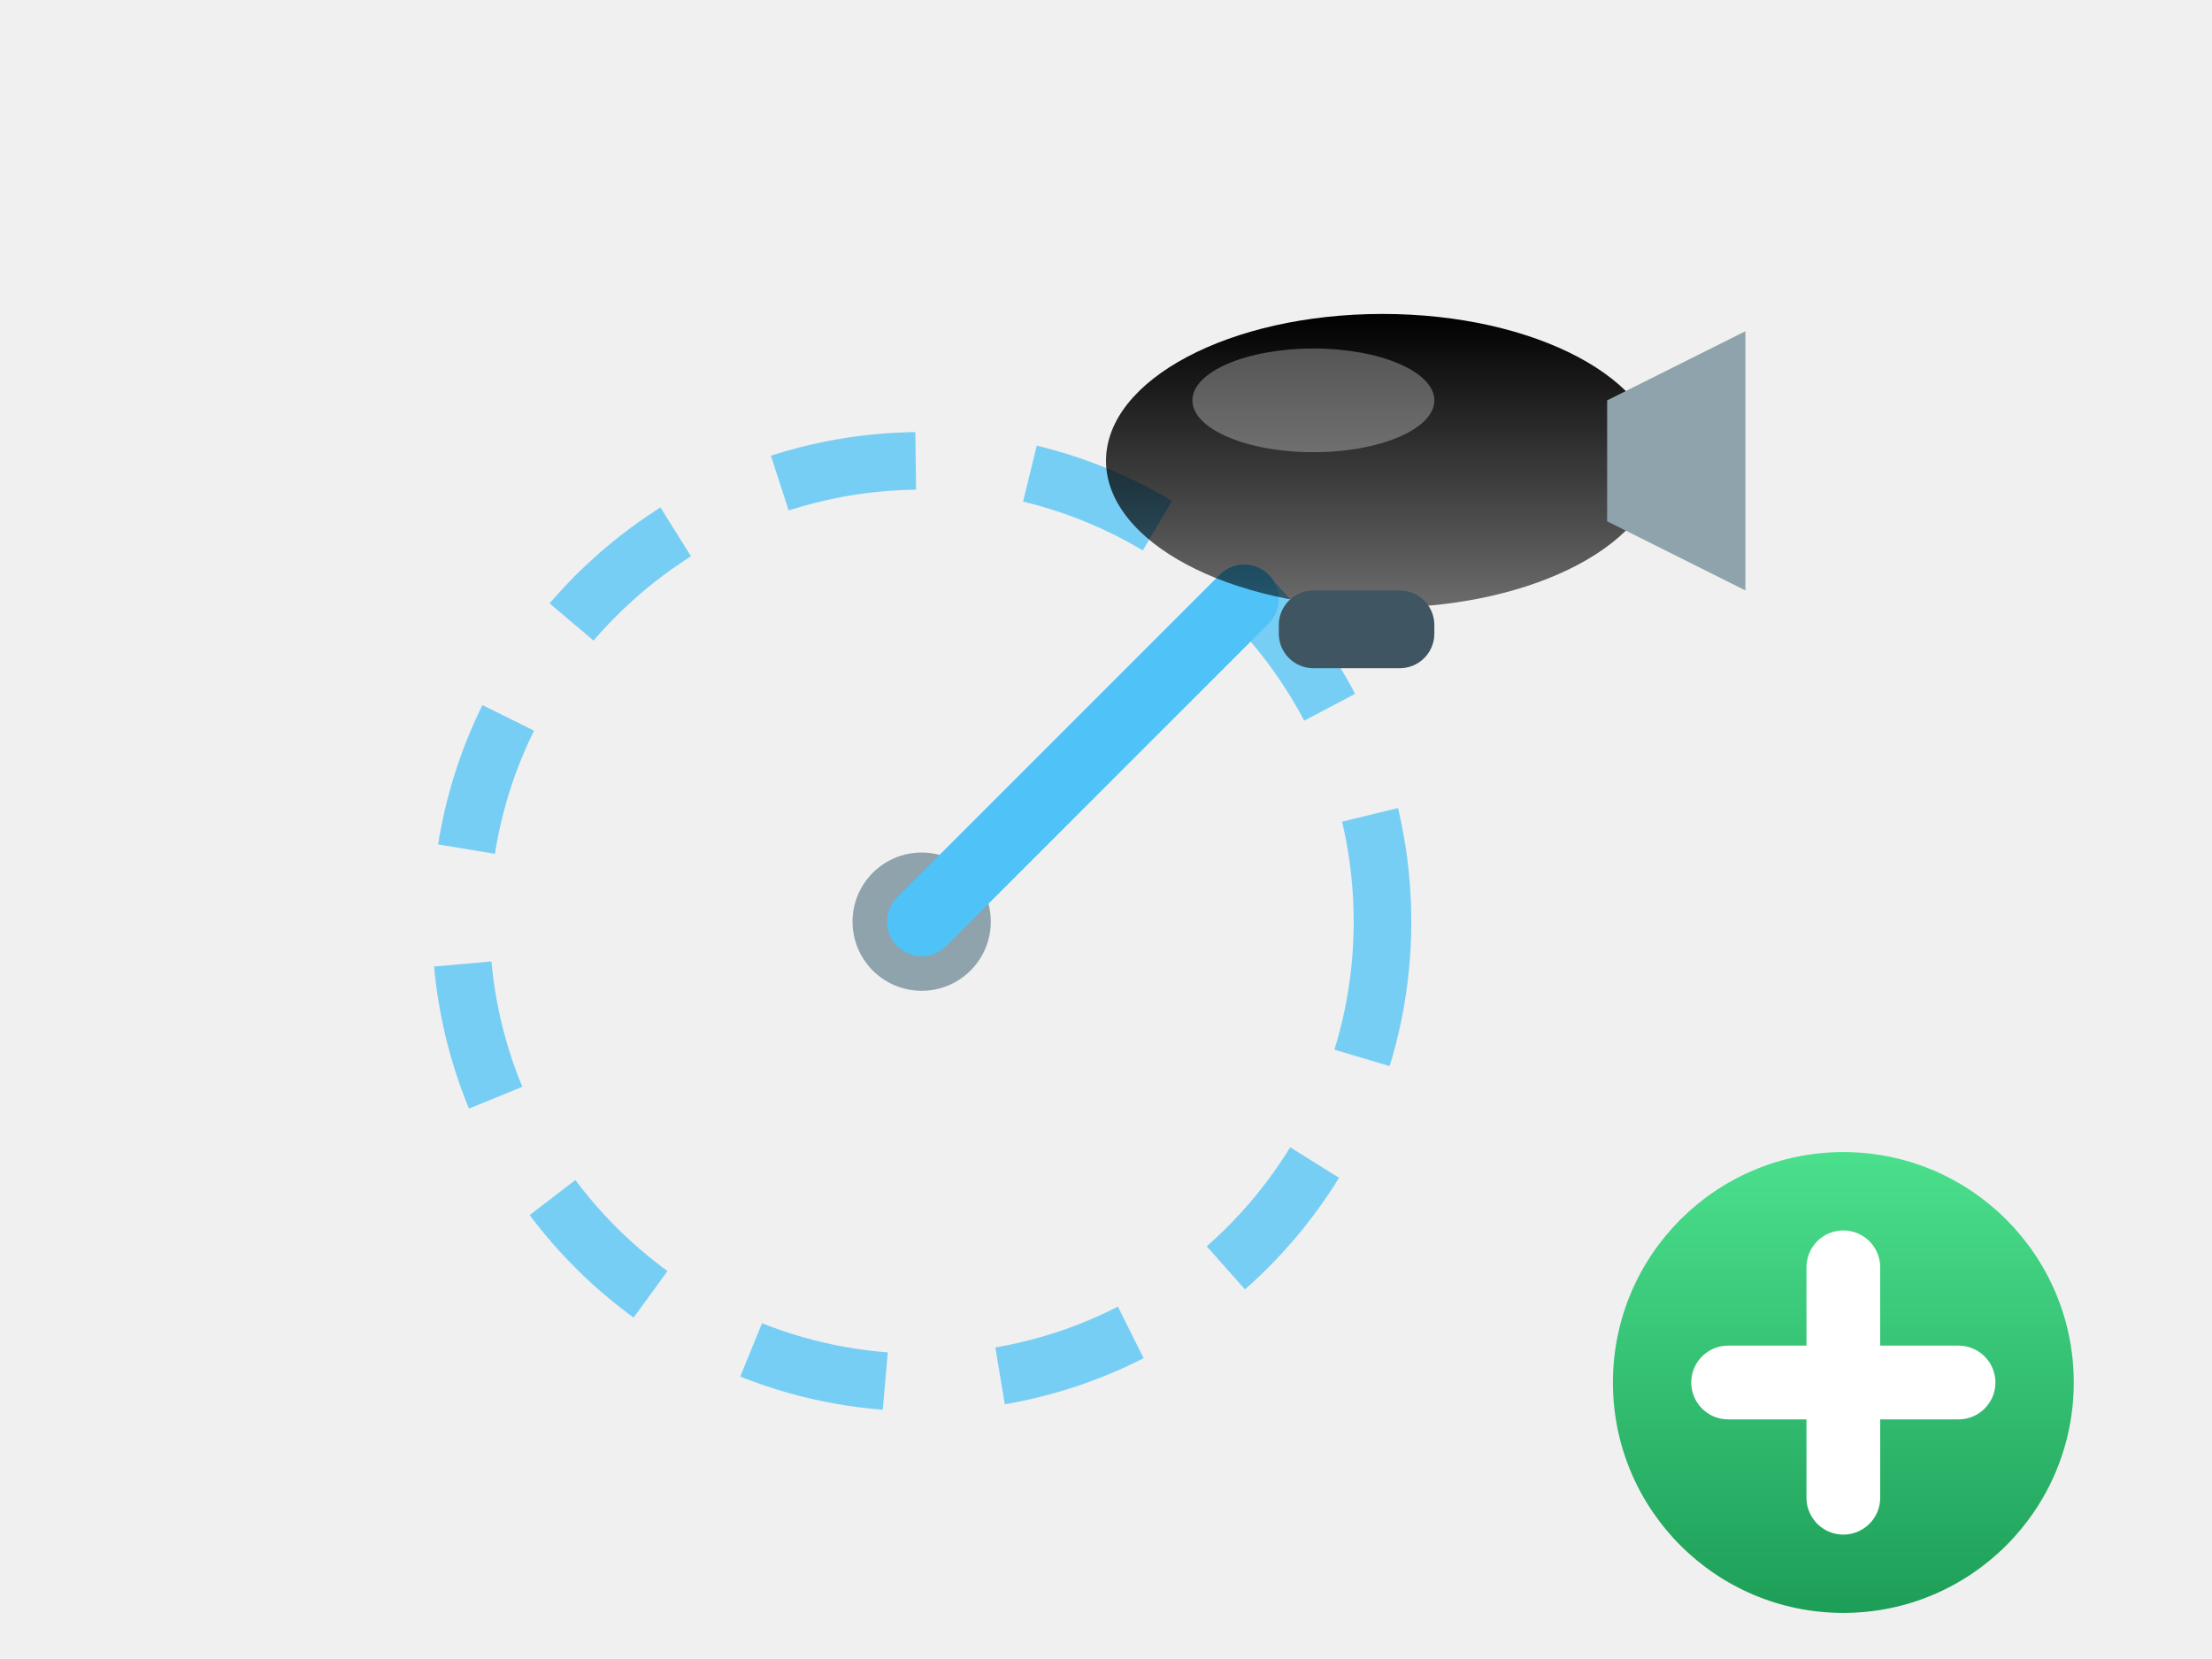
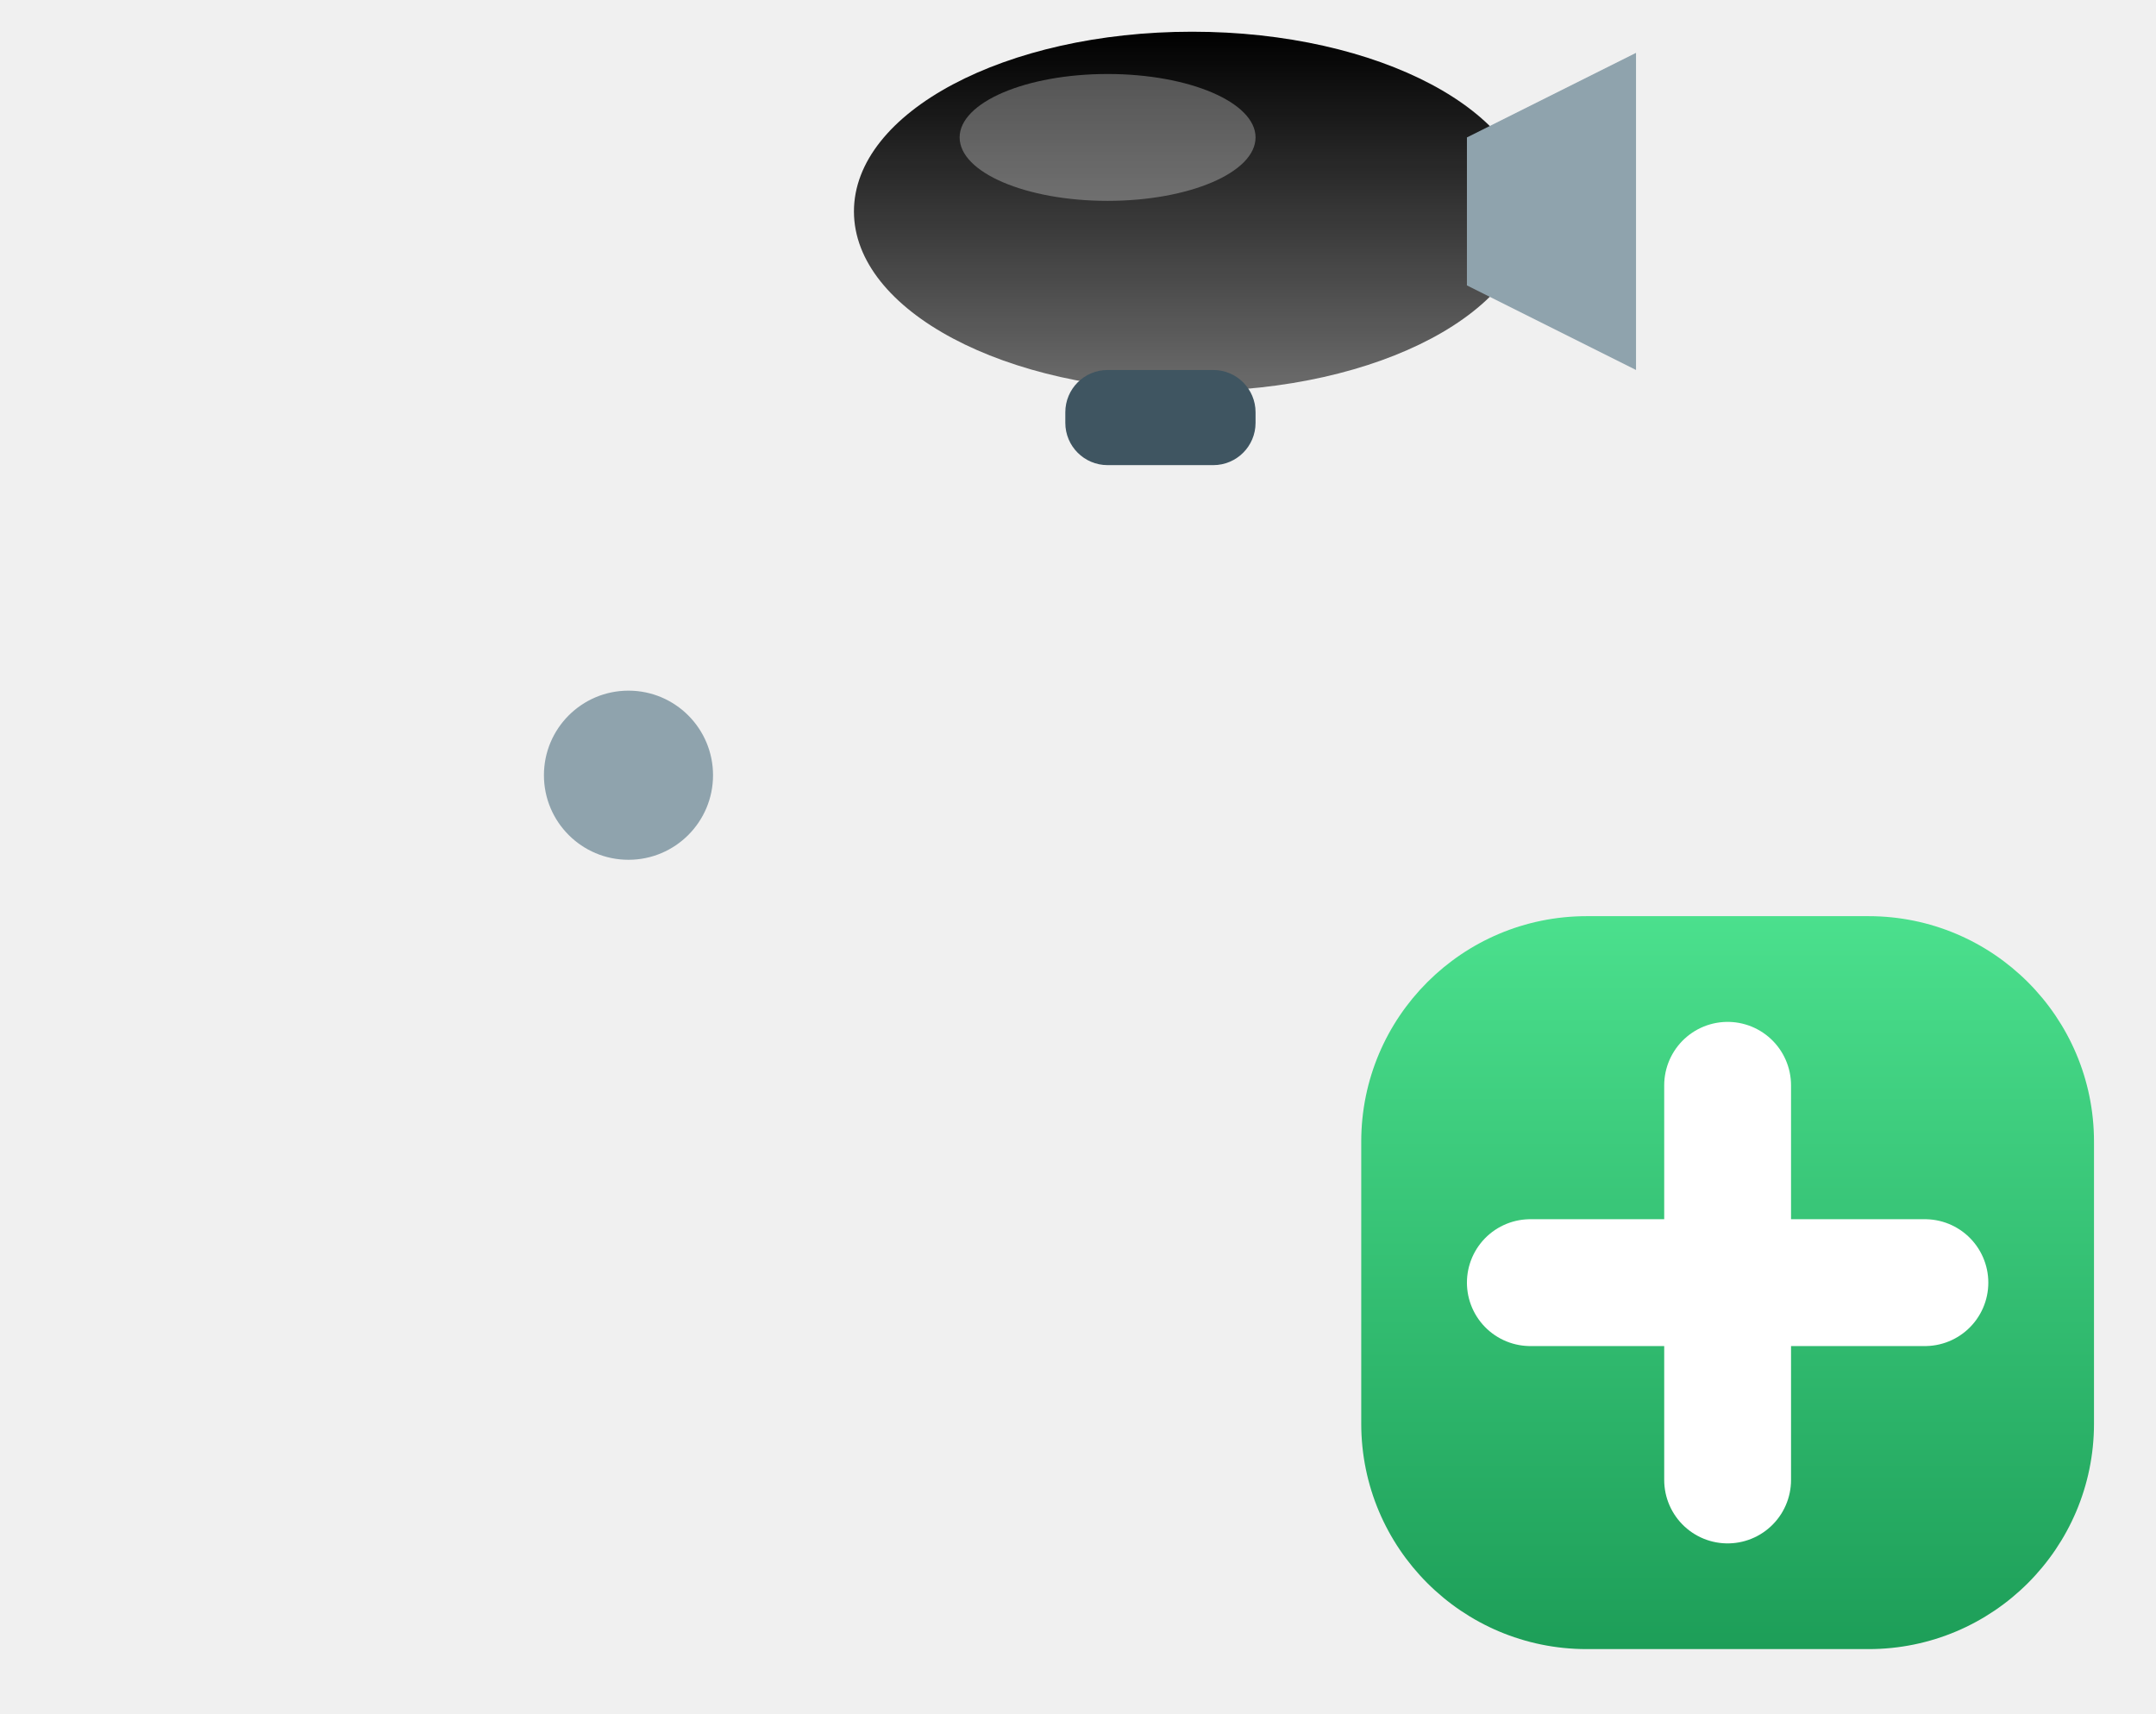
- <svg xmlns="http://www.w3.org/2000/svg" viewBox="0 0 96 72">
+ <svg xmlns="http://www.w3.org/2000/svg" viewBox="0 0 76.5 60.8">
  <defs>
    <linearGradient id="mtl" x1="0" y1="0" x2="0" y2="1">
      <stop stop-color="{{graphic1Color}}" />
      <stop offset="1" stop-color="{{graphic1Color}}" stop-opacity="0.55" />
    </linearGradient>
    <linearGradient id="plusG" x1="0" y1="0" x2="0" y2="1">
      <stop stop-color="#4be08d" />
      <stop offset="1" stop-color="#1d9e58" />
    </linearGradient>
  </defs>
-   <circle cx="40" cy="40" r="20" fill="none" stroke="#4fc3f7" stroke-width="2.5" stroke-dasharray="6 5" opacity="0.75" />
-   <circle cx="40" cy="40" r="3" fill="#8fa3ad" />
-   <line x1="40" y1="40" x2="54" y2="26" stroke="#4fc3f7" stroke-width="3" stroke-linecap="round" />
-   <g transform="translate(60 20) scale(0.75)">
-     <ellipse cx="0" cy="0" rx="16" ry="8.5" fill="url(#mtl)" />
-     <polygon points="13,-3.5 21,-7.5 21,7.5 13,3.5" fill="#8fa3ad" />
-     <rect x="-6" y="7.5" width="9" height="4.5" rx="2" fill="#3f5561" />
-     <ellipse cx="-4" cy="-3.5" rx="7" ry="3" fill="#ffffff" opacity="0.3" />
+   <g transform="translate(-17.7 -12.5)">
+     <circle cx="40" cy="40" r="20" fill="none" stroke="{{graphic2Color}}" stroke-width="2.5" stroke-dasharray="6 5" opacity="0.75" />
+     <circle cx="40" cy="40" r="3" fill="#8fa3ad" />
+     <line x1="40" y1="40" x2="54" y2="26" stroke="{{graphic2Color}}" stroke-width="3" stroke-linecap="round" />
+     <g transform="translate(60 20) scale(0.75)">
+       <ellipse cx="0" cy="0" rx="16" ry="8.5" fill="url(#mtl)" />
+       <polygon points="13,-3.5 21,-7.5 21,7.5 13,3.5" fill="#8fa3ad" />
+       <rect x="-6" y="7.5" width="9" height="4.5" rx="2" fill="#3f5561" />
+       <ellipse cx="-4" cy="-3.5" rx="7" ry="3" fill="#ffffff" opacity="0.3" />
+     </g>
+     <rect x="66" y="45" width="26" height="26" rx="8" fill="url(#plusG)" stroke="{{backgroundColor}}" stroke-width="3" />
+     <path d="M72 58h14M79 51v14" stroke="#ffffff" stroke-width="4.5" stroke-linecap="round" />
  </g>
-   <circle cx="80" cy="60" r="10" fill="url(#plusG)" stroke="{{backgroundColor}}" stroke-width="3" />
-   <path d="M75 60h10M80 55v10" stroke="#ffffff" stroke-width="3.2" stroke-linecap="round" />
</svg>
